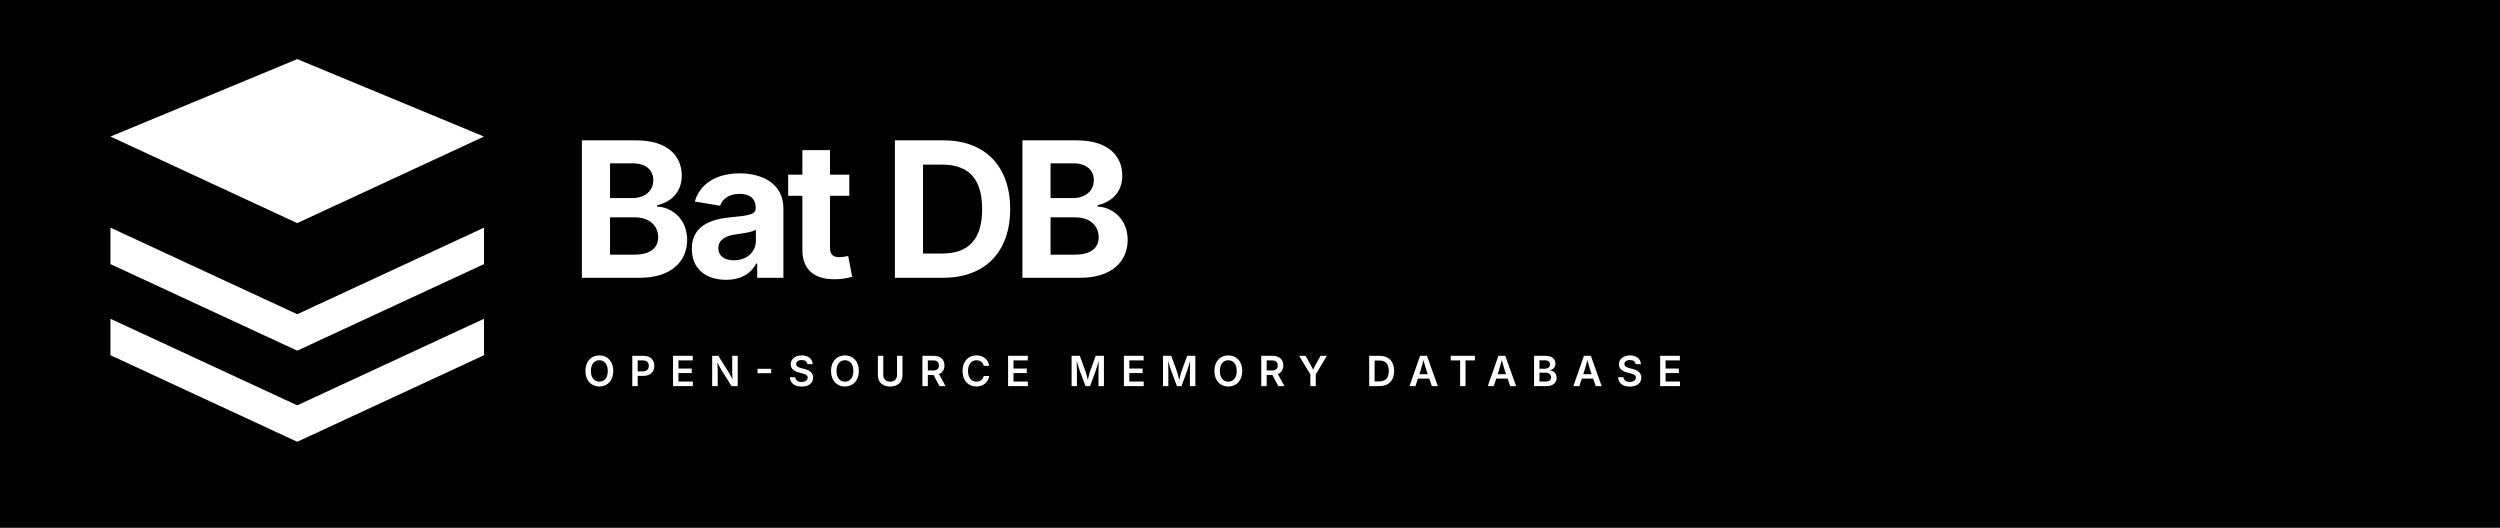
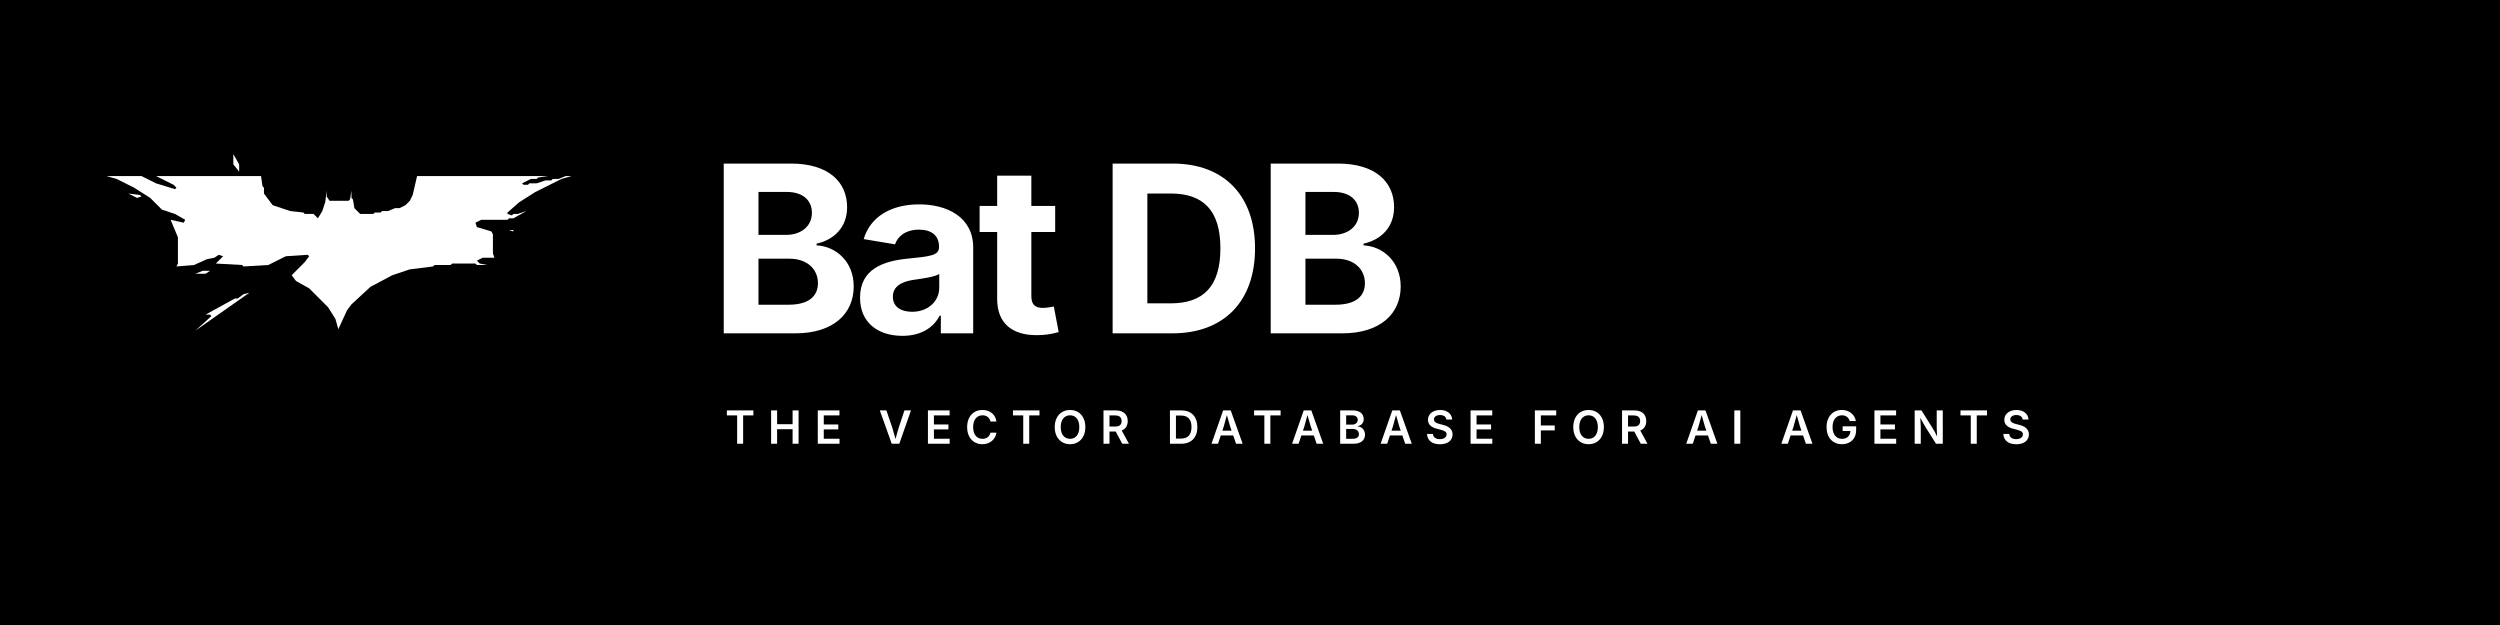
- <svg xmlns="http://www.w3.org/2000/svg" viewBox="0 0 900 190" role="img" aria-labelledby="title desc">
-   <rect width="100%" height="100%" fill="#000000" />
-   <g transform="translate(25 18) scale(.82)">
-     <g fill="#FFFFFF">
-       <path d="M18 38 L100 4 L182 38 L100 76 Z" />
-       <path d="M18 78 L100 116 L182 78 L182 94 L100 132 L18 94 Z" />
-       <path d="M18 118 L100 156 L182 118 L182 134 L100 172 L18 134 Z" />
+ <svg xmlns="http://www.w3.org/2000/svg" viewBox="0 0 1200 300" role="img" aria-labelledby="title">
+   <rect width="1200" height="300" fill="#000000" />
+   <g transform="translate(35 60) scale(.70)">
+     <g>
+       <path d="M 121 115 L 117 116 L 113 119 L 111 119 L 91 130 L 94 130 L 95 131 L 84 141 Z M 94 100 L 89 100 L 84 102 L 91 102 Z M 299 72 L 302 73 L 302 72 Z M 38 47 L 44 50 L 47 49 L 46 48 Z M 23 35 L 30 37 L 42 43 L 53 50 L 61 58 L 70 61 L 77 65 L 76 67 L 67 65 L 72 77 L 72 95 L 71 97 L 83 96 L 92 92 L 97 91 L 100 89 L 103 90 L 98 95 L 116 96 L 117 97 L 134 96 L 146 90 L 161 89 L 162 90 L 159 94 L 150 103 L 153 107 L 162 112 L 175 125 L 180 133 L 182 140 L 188 127 L 191 123 L 204 111 L 219 103 L 231 99 L 247 97 L 248 96 L 259 96 L 260 95 L 276 95 L 277 96 L 284 96 L 279 95 L 277 93 L 281 91 L 289 91 L 288 88 L 288 75 L 287 73 L 277 70 L 276 67 L 280 65 L 298 65 L 299 64 L 302 64 L 311 59 L 305 61 L 302 61 L 301 62 L 298 61 L 298 60 L 306 53 L 317 46 L 335 37 L 342 35 L 338 35 L 333 37 L 329 37 L 328 38 L 324 38 L 318 40 L 313 40 L 312 41 L 309 41 L 308 40 L 314 37 L 318 37 L 319 36 L 326 35 L 236 35 L 233 48 L 231 52 L 228 55 L 224 57 L 221 57 L 216 59 L 212 59 L 211 60 L 207 60 L 206 61 L 197 61 L 193 57 L 192 51 L 191 50 L 191 45 L 190 51 L 189 52 L 176 52 L 174 49 L 174 45 L 173 53 L 171 59 L 168 64 L 165 61 L 159 61 L 158 60 L 149 59 L 137 55 L 131 47 L 131 43 L 130 42 L 129 35 L 57 35 L 69 41 L 71 43 L 70 44 L 57 40 L 47 35 Z M 110 20 L 110 27 L 114 32 L 114 27 Z" fill="#FFFFFF" fill-rule="evenodd" />
    </g>
  </g>
-   <text x="205" y="100" font-family="Inter, Geist, Arial, sans-serif" font-size="68" font-weight="750" letter-spacing="-3.2" fill="#FFFFFF">Bat DB</text>
-   <text x="210" y="139" font-family="Inter, Arial, sans-serif" font-size="15" font-weight="600" letter-spacing="5" fill="#FFFFFF">OPEN-SOURCE MEMORY DATABASE</text>
+   <text x="340" y="160" font-family="Inter, Geist, Arial, sans-serif" font-size="112" font-weight="750" letter-spacing="-5" fill="#FFFFFF">Bat DB</text>
+   <text x="348" y="213" font-family="Inter, Arial, sans-serif" font-size="22" font-weight="600" letter-spacing="6" fill="#FFFFFF">THE VECTOR DATABASE FOR AI AGENTS</text>
</svg>
